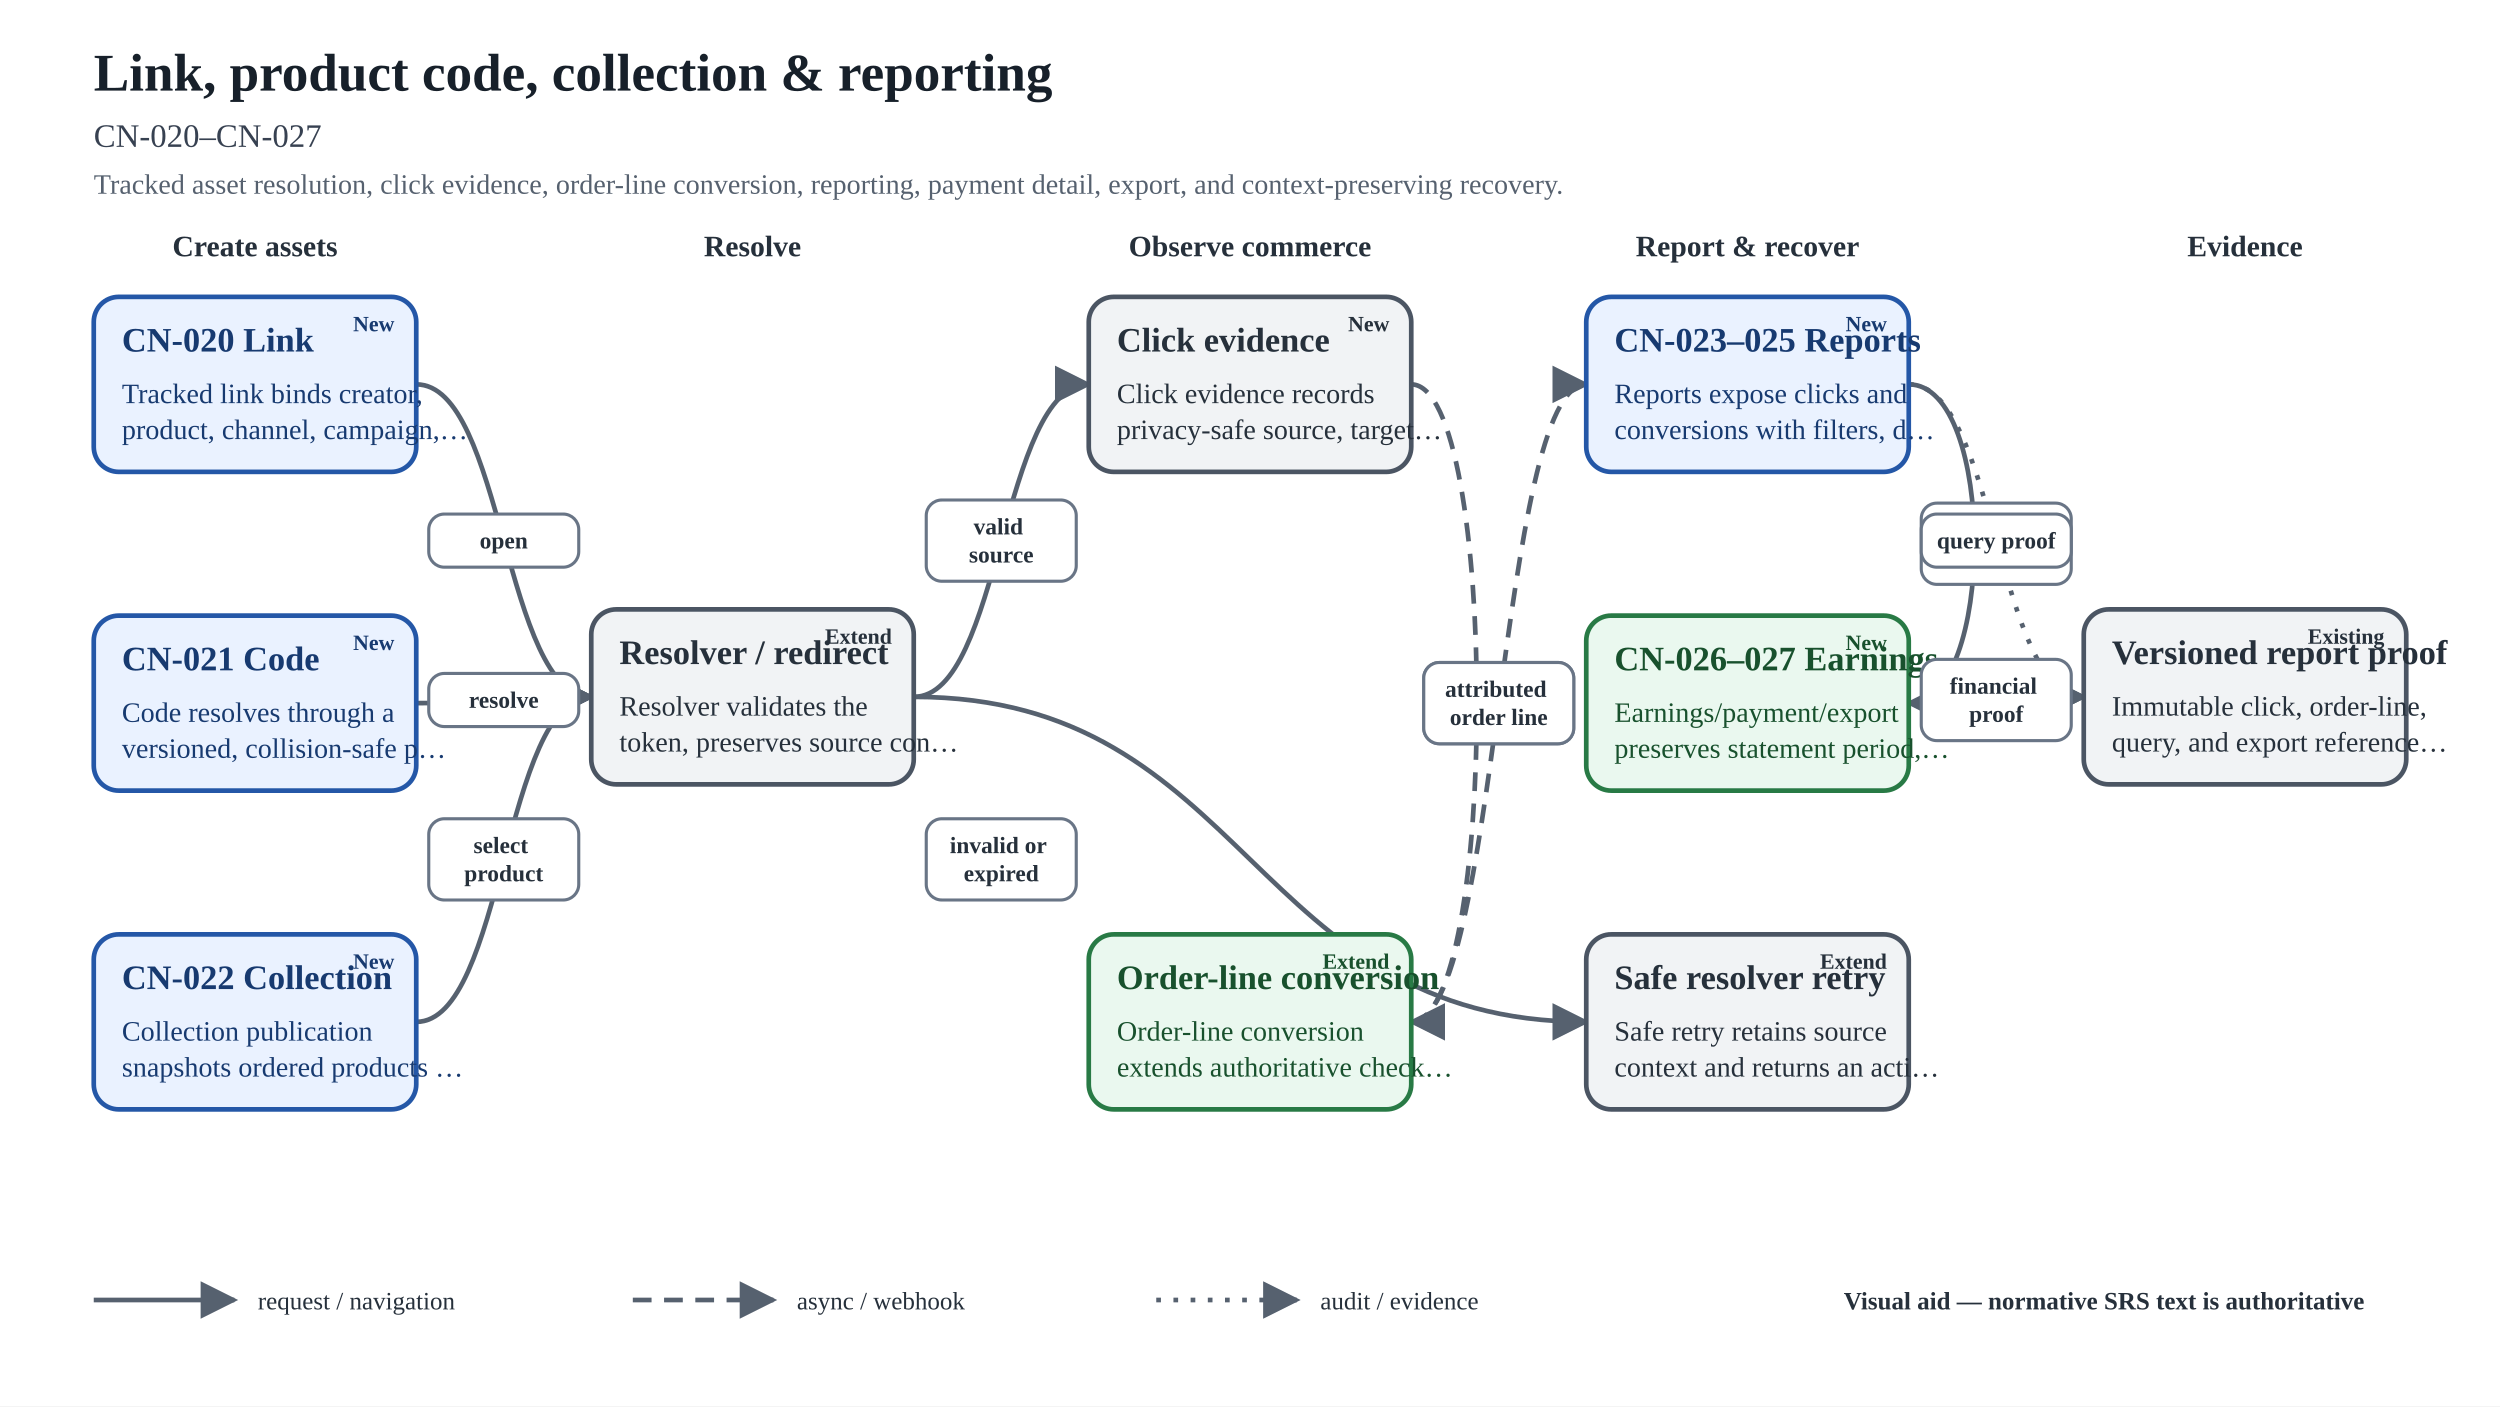
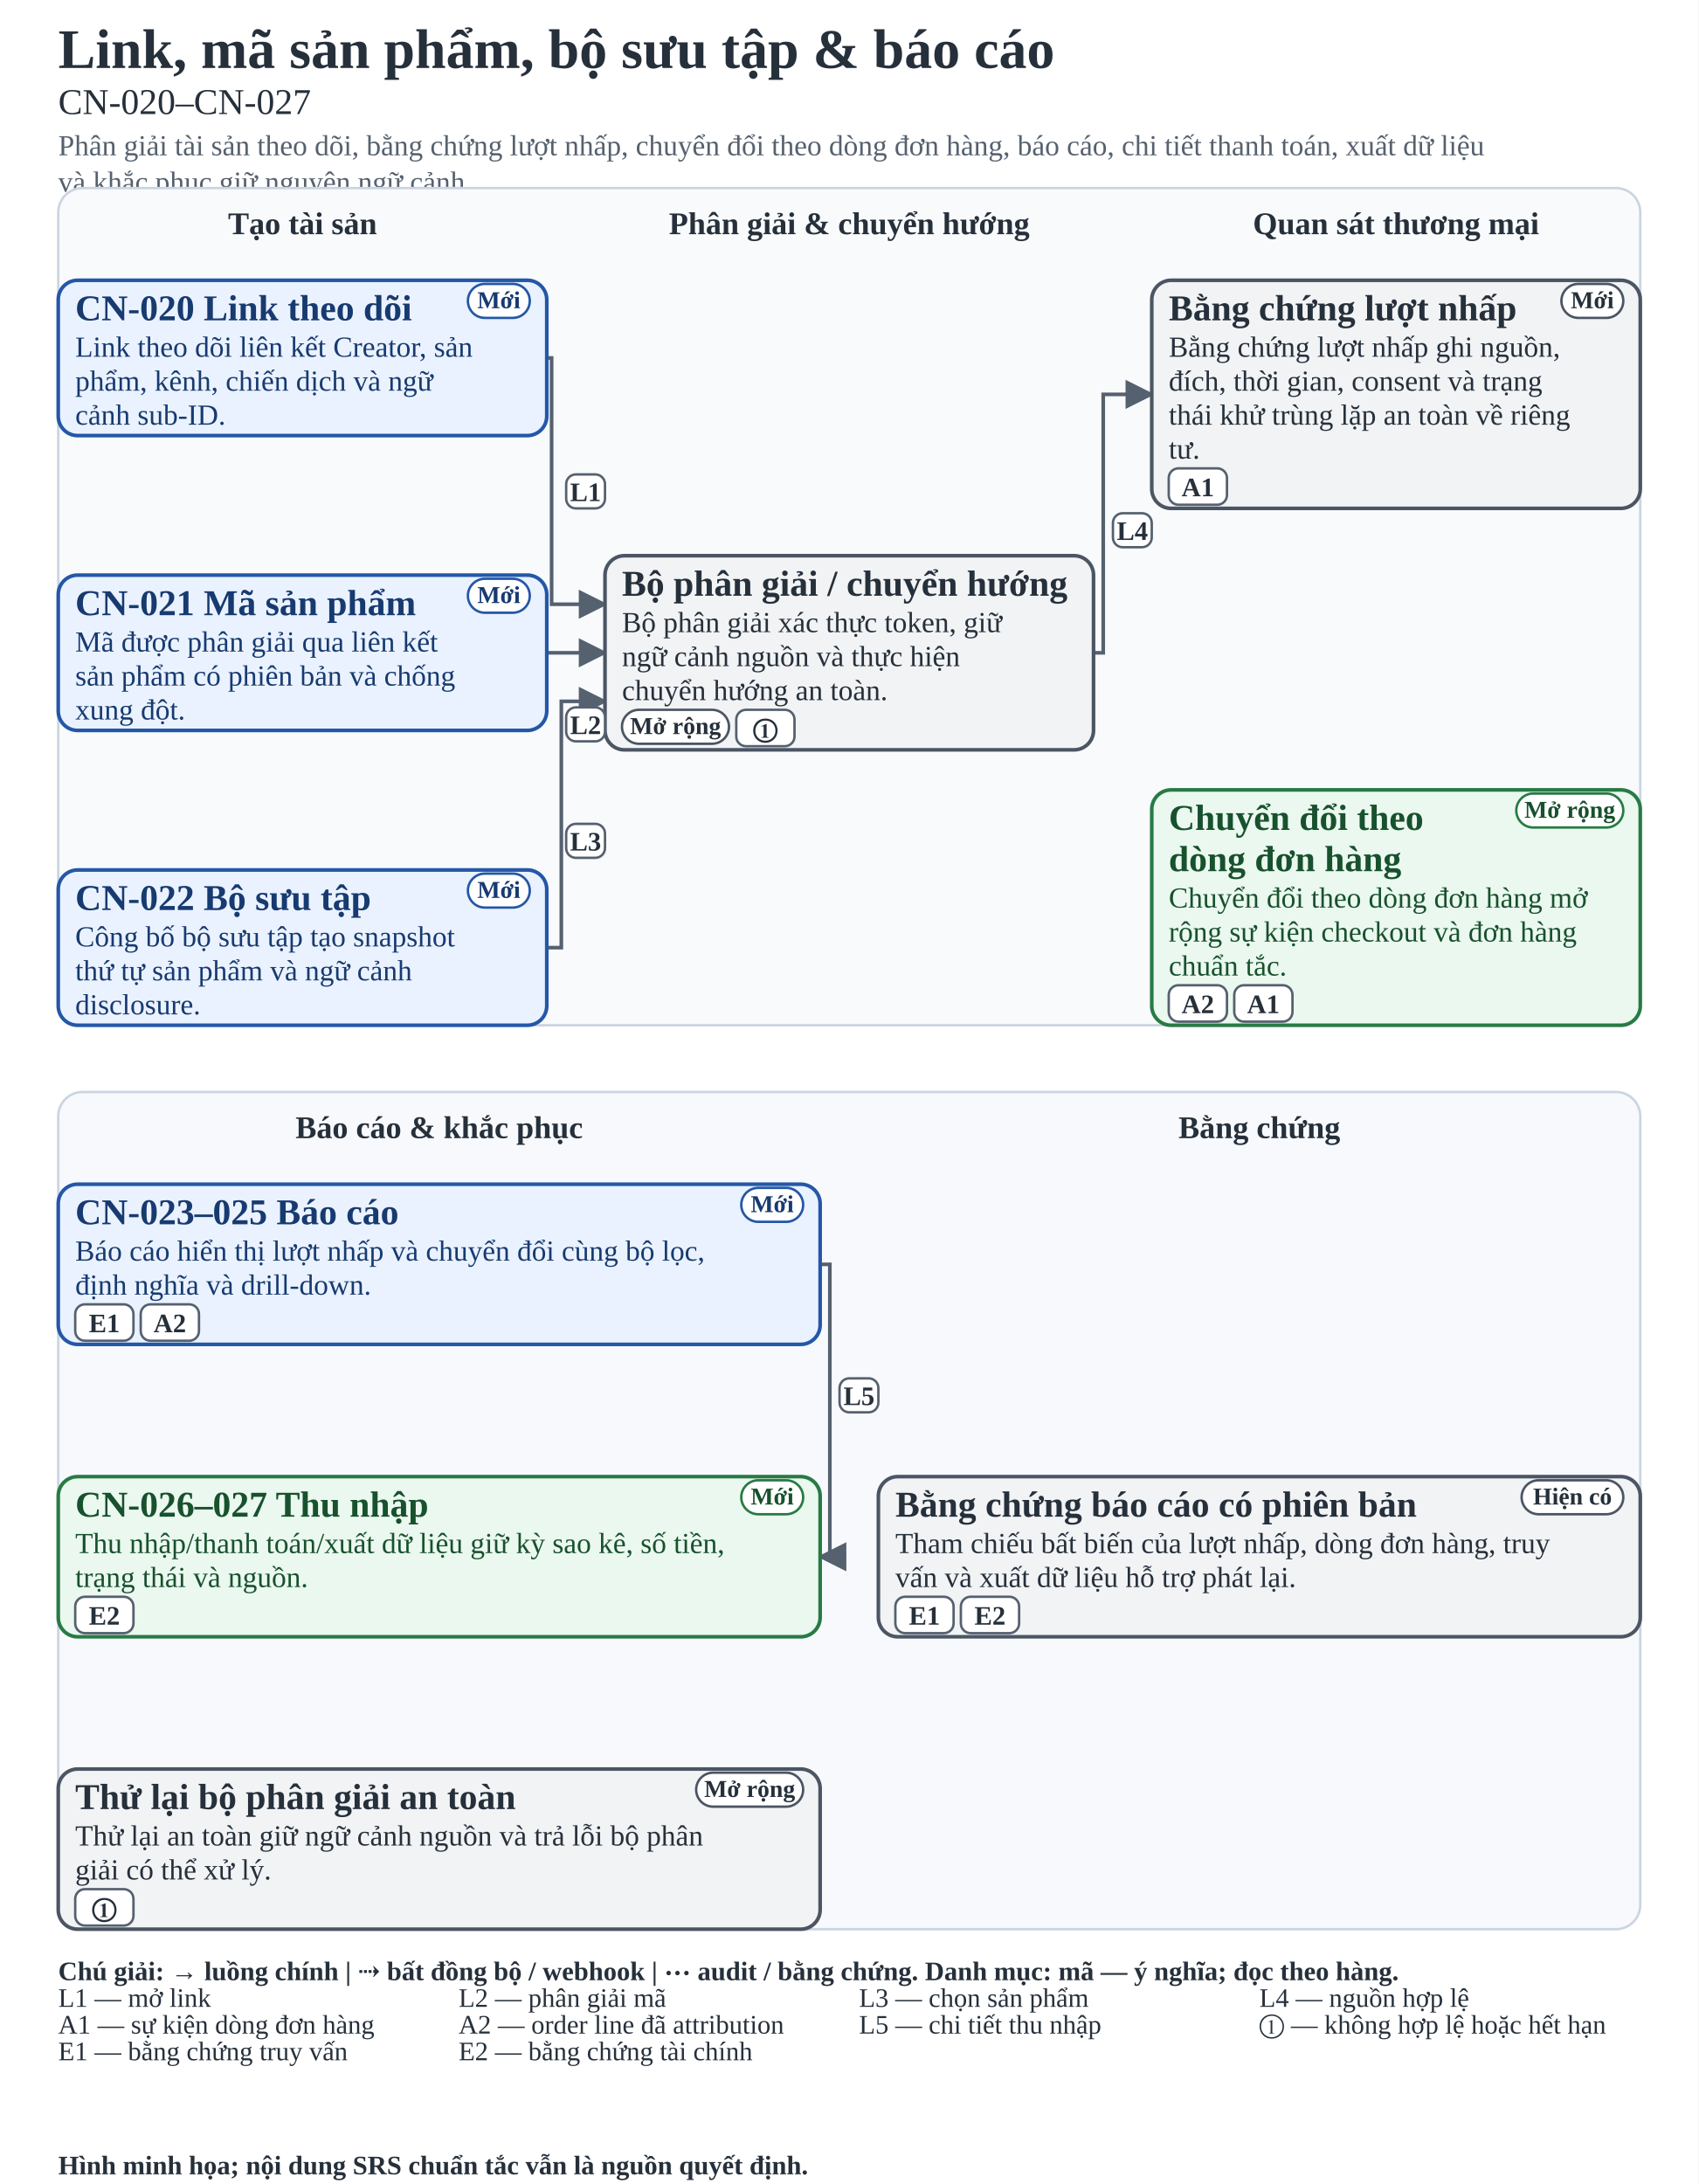
- <svg xmlns="http://www.w3.org/2000/svg" viewBox="0 0 1600 900" role="img" aria-labelledby="diagram-title diagram-desc">
+ <svg xmlns="http://www.w3.org/2000/svg" viewBox="0 0 1400 1800" role="img" aria-labelledby="diagram-title diagram-desc">
  <defs>
    <marker id="arrow" viewBox="0 0 10 10" refX="9" refY="5" markerWidth="8" markerHeight="8" orient="auto-start-reverse">
      <path d="M 0 0 L 10 5 L 0 10 z" fill="#56616F" />
    </marker>
  </defs>
-   <rect width="1600" height="900" fill="#FFFFFF" />
-   <text x="60" y="58" font-size="34" font-weight="800" fill="#17202A">Link, product code, collection &amp; reporting</text>
-   <text x="60" y="94" font-size="21" fill="#374151">CN-020–CN-027</text>
-   <text x="60" y="124" font-size="18" fill="#56616F">Tracked asset resolution, click evidence, order-line conversion, reporting, payment detail, export, and context-preserving recovery.</text>
-   <path data-edge-from="link" data-edge-to="resolver" data-route="forward" d="M 266.4 246 C 322.4 246, 322.4 446, 378.4 446" fill="none" stroke="#56616F" stroke-width="3" marker-end="url(#arrow)" />
-   <path data-edge-from="code" data-edge-to="resolver" data-route="forward" d="M 266.4 450 C 322.4 450, 322.4 446, 378.4 446" fill="none" stroke="#56616F" stroke-width="3" marker-end="url(#arrow)" />
-   <path data-edge-from="collection" data-edge-to="resolver" data-route="forward" d="M 266.4 654 C 322.4 654, 322.4 446, 378.4 446" fill="none" stroke="#56616F" stroke-width="3" marker-end="url(#arrow)" />
-   <path data-edge-from="resolver" data-edge-to="click-proof" data-route="forward" d="M 584.8 446 C 640.8 446, 640.8 246, 696.8 246" fill="none" stroke="#56616F" stroke-width="3" marker-end="url(#arrow)" />
-   <path data-edge-from="click-proof" data-edge-to="conversion" data-route="same-column" d="M 903.2 246 C 959.2 246, 959.2 654, 903.2 654" fill="none" stroke="#56616F" stroke-width="3" stroke-dasharray="12 8" marker-end="url(#arrow)" />
-   <path data-edge-from="conversion" data-edge-to="reports" data-route="forward" d="M 903.2 654 C 959.2 654, 959.2 246, 1015.2 246" fill="none" stroke="#56616F" stroke-width="3" stroke-dasharray="12 8" marker-end="url(#arrow)" />
-   <path data-edge-from="reports" data-edge-to="earnings" data-route="same-column" d="M 1221.6 246 C 1277.6 246, 1277.6 450, 1221.6 450" fill="none" stroke="#56616F" stroke-width="3" marker-end="url(#arrow)" />
-   <path data-edge-from="resolver" data-edge-to="2-03-backend-remediation" data-route="forward" d="M 584.8 446 C 800 446, 800 654, 1015.2 654" fill="none" stroke="#56616F" stroke-width="3" marker-end="url(#arrow)" />
-   <path data-edge-from="reports" data-edge-to="report-evidence" data-route="forward" d="M 1221.6 246 C 1277.6 246, 1277.6 446, 1333.6 446" fill="none" stroke="#56616F" stroke-width="3" stroke-dasharray="3 8" marker-end="url(#arrow)" />
-   <path data-edge-from="earnings" data-edge-to="report-evidence" data-route="forward" d="M 1221.6 450 C 1277.6 450, 1277.6 446, 1333.6 446" fill="none" stroke="#56616F" stroke-width="3" stroke-dasharray="3 8" marker-end="url(#arrow)" />
-   <text x="163.2" y="164" text-anchor="middle" font-size="19" font-weight="700" fill="#26303B">Create assets</text>
-   <g data-node-id="link">
-     <rect x="60" y="190" width="206.4" height="112" rx="16" fill="#EAF2FF" stroke="#2457A7" stroke-width="3" />
-     <text x="78" y="225" font-size="22" font-weight="700" fill="#173A70">CN-020 Link</text>
-     <text x="78" y="258" font-size="18" fill="#173A70">
-       <tspan x="78" dy="0">Tracked link binds creator,</tspan>
-       <tspan x="78" dy="23">product, channel, campaign,…</tspan>
-     </text>
-     <text x="252.4" y="212" text-anchor="end" font-size="14" font-weight="700" fill="#173A70">New</text>
-   </g>
-   <g data-node-id="code">
-     <rect x="60" y="394" width="206.4" height="112" rx="16" fill="#EAF2FF" stroke="#2457A7" stroke-width="3" />
-     <text x="78" y="429" font-size="22" font-weight="700" fill="#173A70">CN-021 Code</text>
-     <text x="78" y="462" font-size="18" fill="#173A70">
-       <tspan x="78" dy="0">Code resolves through a</tspan>
-       <tspan x="78" dy="23">versioned, collision-safe p…</tspan>
-     </text>
-     <text x="252.4" y="416" text-anchor="end" font-size="14" font-weight="700" fill="#173A70">New</text>
-   </g>
-   <g data-node-id="collection">
-     <rect x="60" y="598" width="206.4" height="112" rx="16" fill="#EAF2FF" stroke="#2457A7" stroke-width="3" />
-     <text x="78" y="633" font-size="22" font-weight="700" fill="#173A70">CN-022 Collection</text>
-     <text x="78" y="666" font-size="18" fill="#173A70">
-       <tspan x="78" dy="0">Collection publication</tspan>
-       <tspan x="78" dy="23">snapshots ordered products …</tspan>
-     </text>
-     <text x="252.4" y="620" text-anchor="end" font-size="14" font-weight="700" fill="#173A70">New</text>
-   </g>
-   <text x="481.6" y="164" text-anchor="middle" font-size="19" font-weight="700" fill="#26303B">Resolve</text>
-   <g data-node-id="resolver">
-     <rect x="378.4" y="390" width="206.4" height="112" rx="16" fill="#F1F3F5" stroke="#4B5563" stroke-width="3" />
-     <text x="396.4" y="425" font-size="22" font-weight="700" fill="#26303B">Resolver / redirect</text>
-     <text x="396.4" y="458" font-size="18" fill="#26303B">
-       <tspan x="396.4" dy="0">Resolver validates the</tspan>
-       <tspan x="396.4" dy="23">token, preserves source con…</tspan>
-     </text>
-     <text x="570.8" y="412" text-anchor="end" font-size="14" font-weight="700" fill="#26303B">Extend</text>
-   </g>
-   <text x="800" y="164" text-anchor="middle" font-size="19" font-weight="700" fill="#26303B">Observe commerce</text>
-   <g data-node-id="click-proof">
-     <rect x="696.8" y="190" width="206.4" height="112" rx="16" fill="#F1F3F5" stroke="#4B5563" stroke-width="3" />
-     <text x="714.8" y="225" font-size="22" font-weight="700" fill="#26303B">Click evidence</text>
-     <text x="714.8" y="258" font-size="18" fill="#26303B">
-       <tspan x="714.8" dy="0">Click evidence records</tspan>
-       <tspan x="714.8" dy="23">privacy-safe source, target…</tspan>
-     </text>
-     <text x="889.2" y="212" text-anchor="end" font-size="14" font-weight="700" fill="#26303B">New</text>
-   </g>
-   <g data-node-id="conversion">
-     <rect x="696.8" y="598" width="206.4" height="112" rx="16" fill="#EAF8EF" stroke="#287A45" stroke-width="3" />
-     <text x="714.8" y="633" font-size="22" font-weight="700" fill="#18512D">Order-line conversion</text>
-     <text x="714.8" y="666" font-size="18" fill="#18512D">
-       <tspan x="714.8" dy="0">Order-line conversion</tspan>
-       <tspan x="714.8" dy="23">extends authoritative check…</tspan>
-     </text>
-     <text x="889.2" y="620" text-anchor="end" font-size="14" font-weight="700" fill="#18512D">Extend</text>
-   </g>
-   <text x="1118.4" y="164" text-anchor="middle" font-size="19" font-weight="700" fill="#26303B">Report &amp; recover</text>
-   <g data-node-id="reports">
-     <rect x="1015.2" y="190" width="206.4" height="112" rx="16" fill="#EAF2FF" stroke="#2457A7" stroke-width="3" />
-     <text x="1033.2" y="225" font-size="22" font-weight="700" fill="#173A70">CN-023–025 Reports</text>
-     <text x="1033.2" y="258" font-size="18" fill="#173A70">
-       <tspan x="1033.2" dy="0">Reports expose clicks and</tspan>
-       <tspan x="1033.2" dy="23">conversions with filters, d…</tspan>
-     </text>
-     <text x="1207.6" y="212" text-anchor="end" font-size="14" font-weight="700" fill="#173A70">New</text>
-   </g>
-   <g data-node-id="earnings">
-     <rect x="1015.2" y="394" width="206.4" height="112" rx="16" fill="#EAF8EF" stroke="#287A45" stroke-width="3" />
-     <text x="1033.2" y="429" font-size="22" font-weight="700" fill="#18512D">CN-026–027 Earnings</text>
-     <text x="1033.2" y="462" font-size="18" fill="#18512D">
-       <tspan x="1033.2" dy="0">Earnings/payment/export</tspan>
-       <tspan x="1033.2" dy="23">preserves statement period,…</tspan>
-     </text>
-     <text x="1207.6" y="416" text-anchor="end" font-size="14" font-weight="700" fill="#18512D">New</text>
-   </g>
-   <g data-node-id="2-03-backend-remediation">
-     <rect x="1015.2" y="598" width="206.4" height="112" rx="16" fill="#F1F3F5" stroke="#4B5563" stroke-width="3" />
-     <text x="1033.2" y="633" font-size="22" font-weight="700" fill="#26303B">Safe resolver retry</text>
-     <text x="1033.2" y="666" font-size="18" fill="#26303B">
-       <tspan x="1033.2" dy="0">Safe retry retains source</tspan>
-       <tspan x="1033.2" dy="23">context and returns an acti…</tspan>
-     </text>
-     <text x="1207.6" y="620" text-anchor="end" font-size="14" font-weight="700" fill="#26303B">Extend</text>
-   </g>
-   <text x="1436.8" y="164" text-anchor="middle" font-size="19" font-weight="700" fill="#26303B">Evidence</text>
-   <g data-node-id="report-evidence">
-     <rect x="1333.6" y="390" width="206.4" height="112" rx="16" fill="#F1F3F5" stroke="#4B5563" stroke-width="3" />
-     <text x="1351.6" y="425" font-size="22" font-weight="700" fill="#26303B">Versioned report proof</text>
-     <text x="1351.6" y="458" font-size="18" fill="#26303B">
-       <tspan x="1351.6" dy="0">Immutable click, order-line,</tspan>
-       <tspan x="1351.6" dy="23">query, and export reference…</tspan>
-     </text>
-     <text x="1526" y="412" text-anchor="end" font-size="14" font-weight="700" fill="#26303B">Existing</text>
-   </g>
-   <g data-edge-label="true" data-edge-from="link" data-edge-to="resolver">
-     <rect x="274.4" y="329" width="96" height="34" rx="10" fill="#FFFFFF" stroke="#697586" stroke-width="2" />
-     <text x="322.4" y="351" text-anchor="middle" font-size="15" font-weight="700" fill="#26303B">
-       <tspan x="322.4" dy="0">open</tspan>
-     </text>
-   </g>
-   <g data-edge-label="true" data-edge-from="code" data-edge-to="resolver">
-     <rect x="274.4" y="431" width="96" height="34" rx="10" fill="#FFFFFF" stroke="#697586" stroke-width="2" />
-     <text x="322.4" y="453" text-anchor="middle" font-size="15" font-weight="700" fill="#26303B">
-       <tspan x="322.4" dy="0">resolve</tspan>
-     </text>
-   </g>
-   <g data-edge-label="true" data-edge-from="collection" data-edge-to="resolver">
-     <rect x="274.4" y="524" width="96" height="52" rx="10" fill="#FFFFFF" stroke="#697586" stroke-width="2" />
-     <text x="322.4" y="546" text-anchor="middle" font-size="15" font-weight="700" fill="#26303B">
-       <tspan x="322.4" dy="0">select</tspan>
-       <tspan x="322.4" dy="18">product</tspan>
-     </text>
-   </g>
-   <g data-edge-label="true" data-edge-from="resolver" data-edge-to="click-proof">
-     <rect x="592.8" y="320" width="96" height="52" rx="10" fill="#FFFFFF" stroke="#697586" stroke-width="2" />
-     <text x="640.8" y="342" text-anchor="middle" font-size="15" font-weight="700" fill="#26303B">
-       <tspan x="640.8" dy="0">valid</tspan>
-       <tspan x="640.8" dy="18">source</tspan>
-     </text>
-   </g>
-   <g data-edge-label="true" data-edge-from="click-proof" data-edge-to="conversion">
-     <rect x="911.2" y="424" width="96" height="52" rx="10" fill="#FFFFFF" stroke="#697586" stroke-width="2" />
-     <text x="959.2" y="446" text-anchor="middle" font-size="15" font-weight="700" fill="#26303B">
-       <tspan x="959.2" dy="0">order-line</tspan>
-       <tspan x="959.2" dy="18">event</tspan>
-     </text>
-   </g>
-   <g data-edge-label="true" data-edge-from="conversion" data-edge-to="reports">
-     <rect x="911.2" y="424" width="96" height="52" rx="10" fill="#FFFFFF" stroke="#697586" stroke-width="2" />
-     <text x="959.2" y="446" text-anchor="middle" font-size="15" font-weight="700" fill="#26303B">
-       <tspan x="959.2" dy="0">attributed</tspan>
-       <tspan x="959.2" dy="18">order line</tspan>
-     </text>
-   </g>
-   <g data-edge-label="true" data-edge-from="reports" data-edge-to="earnings">
-     <rect x="1229.6" y="322" width="96" height="52" rx="10" fill="#FFFFFF" stroke="#697586" stroke-width="2" />
-     <text x="1277.6" y="344" text-anchor="middle" font-size="15" font-weight="700" fill="#26303B">
-       <tspan x="1277.6" dy="0">earning</tspan>
-       <tspan x="1277.6" dy="18">detail</tspan>
-     </text>
-   </g>
-   <g data-edge-label="true" data-edge-from="resolver" data-edge-to="2-03-backend-remediation">
-     <rect x="592.8" y="524" width="96" height="52" rx="10" fill="#FFFFFF" stroke="#697586" stroke-width="2" />
-     <text x="640.8" y="546" text-anchor="middle" font-size="15" font-weight="700" fill="#26303B">
-       <tspan x="640.8" dy="0">invalid or</tspan>
-       <tspan x="640.8" dy="18">expired</tspan>
-     </text>
-   </g>
-   <g data-edge-label="true" data-edge-from="reports" data-edge-to="report-evidence">
-     <rect x="1229.6" y="329" width="96" height="34" rx="10" fill="#FFFFFF" stroke="#697586" stroke-width="2" />
-     <text x="1277.6" y="351" text-anchor="middle" font-size="15" font-weight="700" fill="#26303B">
-       <tspan x="1277.6" dy="0">query proof</tspan>
-     </text>
-   </g>
-   <g data-edge-label="true" data-edge-from="earnings" data-edge-to="report-evidence">
-     <rect x="1229.6" y="422" width="96" height="52" rx="10" fill="#FFFFFF" stroke="#697586" stroke-width="2" />
-     <text x="1277.6" y="444" text-anchor="middle" font-size="15" font-weight="700" fill="#26303B">
-       <tspan x="1277.6" dy="0">financial</tspan>
-       <tspan x="1277.6" dy="18">proof</tspan>
-     </text>
-   </g>
-   <g transform="translate(60 820)" font-size="16" fill="#26303B">
-     <path d="M 0 12 H 90" stroke="#56616F" stroke-width="3" marker-end="url(#arrow)" />
-     <text x="105" y="18">request / navigation</text>
-     <path d="M 345 12 H 435" stroke="#56616F" stroke-width="3" stroke-dasharray="12 8" marker-end="url(#arrow)" />
-     <text x="450" y="18">async / webhook</text>
-     <path d="M 680 12 H 770" stroke="#56616F" stroke-width="3" stroke-dasharray="3 8" marker-end="url(#arrow)" />
-     <text x="785" y="18">audit / evidence</text>
-     <text x="1120" y="18" font-weight="700">Visual aid — normative SRS text is authoritative</text>
+   <rect width="1400" height="1800" fill="#FFFFFF" />
+   <text x="48" y="56" text-anchor="start" font-size="46" font-weight="800" fill="#26303B">Link, mã sản phẩm, bộ sưu tập &amp; báo cáo</text>
+   <text x="48" y="94" text-anchor="start" font-size="30" fill="#26303B">CN-020–CN-027</text>
+   <text x="48" y="128" text-anchor="start" font-size="24" fill="#56616F">
+     <tspan x="48" dy="0">Phân giải tài sản theo dõi, bằng chứng lượt nhấp, chuyển đổi theo dòng đơn hàng, báo cáo, chi tiết thanh toán, xuất dữ liệu </tspan>
+     <tspan x="48" dy="30">và khắc phục giữ nguyên ngữ cảnh.</tspan>
+   </text>
+   <g data-band-index="0">
+     <rect x="48" y="155" width="1304" height="690" rx="20" fill="#F8FAFC" stroke="#CBD5E1" stroke-width="2" />
+   </g>
+   <g data-band-index="1">
+     <rect x="48" y="900" width="1304" height="690" rx="20" fill="#F7F9FC" stroke="#CBD5E1" stroke-width="2" />
+   </g>
+   <g data-column-index="0" data-column-band="0">
+     <text x="249.333" y="193" text-anchor="middle" font-size="26" font-weight="700" fill="#26303B">Tạo tài sản</text>
+   </g>
+   <g data-column-index="1" data-column-band="0">
+     <text x="700" y="193" text-anchor="middle" font-size="26" font-weight="700" fill="#26303B">Phân giải &amp; chuyển hướng</text>
+   </g>
+   <g data-column-index="2" data-column-band="0">
+     <text x="1150.667" y="193" text-anchor="middle" font-size="26" font-weight="700" fill="#26303B">Quan sát thương mại</text>
+   </g>
+   <g data-column-index="3" data-column-band="1">
+     <text x="362" y="938" text-anchor="middle" font-size="26" font-weight="700" fill="#26303B">Báo cáo &amp; khắc phục</text>
+   </g>
+   <g data-column-index="4" data-column-band="1">
+     <text x="1038" y="938" text-anchor="middle" font-size="26" font-weight="700" fill="#26303B">Bằng chứng</text>
+   </g>
+   <path data-edge-from="link" data-edge-to="resolver" data-path-kind="forward-lane" data-edge-code="L1" data-lane="b0:g:0:1:1" d="M 450.667 295.01 H 454.667 V 498.01 H 498.667" fill="none" stroke="#56616F" stroke-width="3" marker-end="url(#arrow)" />
+   <path data-edge-from="code" data-edge-to="resolver" data-path-kind="forward-lane" data-edge-code="L2" data-lane="b0:g:0:1:2" d="M 450.667 538.02 H 458.667 V 538.02 H 498.667" fill="none" stroke="#56616F" stroke-width="3" marker-end="url(#arrow)" />
+   <path data-edge-from="collection" data-edge-to="resolver" data-path-kind="forward-lane" data-edge-code="L3" data-lane="b0:g:0:1:3" d="M 450.667 781.03 H 462.667 V 578.03 H 498.667" fill="none" stroke="#56616F" stroke-width="3" marker-end="url(#arrow)" />
+   <path data-edge-from="resolver" data-edge-to="click-proof" data-path-kind="forward-lane" data-edge-code="L4" data-lane="b0:g:1:2:1" d="M 901.333 538.04 H 909.333 V 325.04 H 949.333" fill="none" stroke="#56616F" stroke-width="3" marker-end="url(#arrow)" />
+   <path data-edge-from="reports" data-edge-to="earnings" data-path-kind="same-column-rail" data-edge-code="L5" data-lane="b1:g:3:4:1" d="M 676 1042.05 H 684 V 1283.05 H 676" fill="none" stroke="#56616F" stroke-width="3" marker-end="url(#arrow)" />
+   <g data-node-id="link" data-node-band="0" data-column-index="0">
+     <rect x="48" y="231" width="402.667" height="128" rx="16" fill="#EAF2FF" stroke="#2457A7" stroke-width="3" />
+     <text x="62" y="264" text-anchor="start" font-size="30" font-weight="700" fill="#173A70">CN-020 Link theo dõi</text>
+     <text x="62" y="294" text-anchor="start" font-size="24" fill="#173A70">
+       <tspan x="62" dy="0">Link theo dõi liên kết Creator, sản </tspan>
+       <tspan x="62" dy="28">phẩm, kênh, chiến dịch và ngữ </tspan>
+       <tspan x="62" dy="28">cảnh sub-ID.</tspan>
+     </text>
+     <g data-node-badge="link">
+       <rect x="385.667" y="234" width="51" height="28" rx="14" fill="#FFFFFF" stroke="#2457A7" stroke-width="2" />
+       <text x="411.167" y="254" text-anchor="middle" font-size="20" font-weight="700" fill="#173A70">Mới</text>
+     </g>
+   </g>
+   <g data-node-id="code" data-node-band="0" data-column-index="0">
+     <rect x="48" y="474" width="402.667" height="128" rx="16" fill="#EAF2FF" stroke="#2457A7" stroke-width="3" />
+     <text x="62" y="507" text-anchor="start" font-size="30" font-weight="700" fill="#173A70">CN-021 Mã sản phẩm</text>
+     <text x="62" y="537" text-anchor="start" font-size="24" fill="#173A70">
+       <tspan x="62" dy="0">Mã được phân giải qua liên kết </tspan>
+       <tspan x="62" dy="28">sản phẩm có phiên bản và chống </tspan>
+       <tspan x="62" dy="28">xung đột.</tspan>
+     </text>
+     <g data-node-badge="code">
+       <rect x="385.667" y="477" width="51" height="28" rx="14" fill="#FFFFFF" stroke="#2457A7" stroke-width="2" />
+       <text x="411.167" y="497" text-anchor="middle" font-size="20" font-weight="700" fill="#173A70">Mới</text>
+     </g>
+   </g>
+   <g data-node-id="collection" data-node-band="0" data-column-index="0">
+     <rect x="48" y="717" width="402.667" height="128" rx="16" fill="#EAF2FF" stroke="#2457A7" stroke-width="3" />
+     <text x="62" y="750" text-anchor="start" font-size="30" font-weight="700" fill="#173A70">CN-022 Bộ sưu tập</text>
+     <text x="62" y="780" text-anchor="start" font-size="24" fill="#173A70">
+       <tspan x="62" dy="0">Công bố bộ sưu tập tạo snapshot </tspan>
+       <tspan x="62" dy="28">thứ tự sản phẩm và ngữ cảnh </tspan>
+       <tspan x="62" dy="28">disclosure.</tspan>
+     </text>
+     <g data-node-badge="collection">
+       <rect x="385.667" y="720" width="51" height="28" rx="14" fill="#FFFFFF" stroke="#2457A7" stroke-width="2" />
+       <text x="411.167" y="740" text-anchor="middle" font-size="20" font-weight="700" fill="#173A70">Mới</text>
+     </g>
+   </g>
+   <g data-node-id="resolver" data-node-band="0" data-column-index="1">
+     <rect x="498.667" y="458" width="402.667" height="160" rx="16" fill="#F1F3F5" stroke="#4B5563" stroke-width="3" />
+     <text x="512.667" y="491" text-anchor="start" font-size="30" font-weight="700" fill="#26303B">Bộ phân giải / chuyển hướng</text>
+     <text x="512.667" y="521" text-anchor="start" font-size="24" fill="#26303B">
+       <tspan x="512.667" dy="0">Bộ phân giải xác thực token, giữ </tspan>
+       <tspan x="512.667" dy="28">ngữ cảnh nguồn và thực hiện </tspan>
+       <tspan x="512.667" dy="28">chuyển hướng an toàn.</tspan>
+     </text>
+     <g data-node-badge="resolver">
+       <rect x="512.667" y="585" width="88.2" height="28" rx="14" fill="#FFFFFF" stroke="#4B5563" stroke-width="2" />
+       <text x="556.767" y="605" text-anchor="middle" font-size="20" font-weight="700" fill="#26303B">Mở rộng</text>
+     </g>
+   </g>
+   <g data-node-id="click-proof" data-node-band="0" data-column-index="2">
+     <rect x="949.333" y="231" width="402.667" height="188" rx="16" fill="#F1F3F5" stroke="#4B5563" stroke-width="3" />
+     <text x="963.333" y="264" text-anchor="start" font-size="30" font-weight="700" fill="#26303B">Bằng chứng lượt nhấp</text>
+     <text x="963.333" y="294" text-anchor="start" font-size="24" fill="#26303B">
+       <tspan x="963.333" dy="0">Bằng chứng lượt nhấp ghi nguồn, </tspan>
+       <tspan x="963.333" dy="28">đích, thời gian, consent và trạng </tspan>
+       <tspan x="963.333" dy="28">thái khử trùng lặp an toàn về riêng </tspan>
+       <tspan x="963.333" dy="28">tư.</tspan>
+     </text>
+     <g data-node-badge="click-proof">
+       <rect x="1287" y="234" width="51" height="28" rx="14" fill="#FFFFFF" stroke="#4B5563" stroke-width="2" />
+       <text x="1312.5" y="254" text-anchor="middle" font-size="20" font-weight="700" fill="#26303B">Mới</text>
+     </g>
+   </g>
+   <g data-node-id="conversion" data-node-band="0" data-column-index="2">
+     <rect x="949.333" y="651" width="402.667" height="194" rx="16" fill="#EAF8EF" stroke="#287A45" stroke-width="3" />
+     <text x="963.333" y="684" text-anchor="start" font-size="30" font-weight="700" fill="#18512D">
+       <tspan x="963.333" dy="0">Chuyển đổi theo </tspan>
+       <tspan x="963.333" dy="34">dòng đơn hàng</tspan>
+     </text>
+     <text x="963.333" y="748" text-anchor="start" font-size="24" fill="#18512D">
+       <tspan x="963.333" dy="0">Chuyển đổi theo dòng đơn hàng mở </tspan>
+       <tspan x="963.333" dy="28">rộng sự kiện checkout và đơn hàng </tspan>
+       <tspan x="963.333" dy="28">chuẩn tắc.</tspan>
+     </text>
+     <g data-node-badge="conversion">
+       <rect x="1249.8" y="654" width="88.2" height="28" rx="14" fill="#FFFFFF" stroke="#287A45" stroke-width="2" />
+       <text x="1293.9" y="674" text-anchor="middle" font-size="20" font-weight="700" fill="#18512D">Mở rộng</text>
+     </g>
+   </g>
+   <g data-node-id="reports" data-node-band="1" data-column-index="3">
+     <rect x="48" y="976" width="628" height="132" rx="16" fill="#EAF2FF" stroke="#2457A7" stroke-width="3" />
+     <text x="62" y="1009" text-anchor="start" font-size="30" font-weight="700" fill="#173A70">CN-023–025 Báo cáo</text>
+     <text x="62" y="1039" text-anchor="start" font-size="24" fill="#173A70">
+       <tspan x="62" dy="0">Báo cáo hiển thị lượt nhấp và chuyển đổi cùng bộ lọc, </tspan>
+       <tspan x="62" dy="28">định nghĩa và drill-down.</tspan>
+     </text>
+     <g data-node-badge="reports">
+       <rect x="611" y="979" width="51" height="28" rx="14" fill="#FFFFFF" stroke="#2457A7" stroke-width="2" />
+       <text x="636.5" y="999" text-anchor="middle" font-size="20" font-weight="700" fill="#173A70">Mới</text>
+     </g>
+   </g>
+   <g data-node-id="earnings" data-node-band="1" data-column-index="3">
+     <rect x="48" y="1217" width="628" height="132" rx="16" fill="#EAF8EF" stroke="#287A45" stroke-width="3" />
+     <text x="62" y="1250" text-anchor="start" font-size="30" font-weight="700" fill="#18512D">CN-026–027 Thu nhập</text>
+     <text x="62" y="1280" text-anchor="start" font-size="24" fill="#18512D">
+       <tspan x="62" dy="0">Thu nhập/thanh toán/xuất dữ liệu giữ kỳ sao kê, số tiền, </tspan>
+       <tspan x="62" dy="28">trạng thái và nguồn.</tspan>
+     </text>
+     <g data-node-badge="earnings">
+       <rect x="611" y="1220" width="51" height="28" rx="14" fill="#FFFFFF" stroke="#287A45" stroke-width="2" />
+       <text x="636.5" y="1240" text-anchor="middle" font-size="20" font-weight="700" fill="#18512D">Mới</text>
+     </g>
+   </g>
+   <g data-node-id="2-03-backend-remediation" data-node-band="1" data-column-index="3">
+     <rect x="48" y="1458" width="628" height="132" rx="16" fill="#F1F3F5" stroke="#4B5563" stroke-width="3" />
+     <text x="62" y="1491" text-anchor="start" font-size="30" font-weight="700" fill="#26303B">Thử lại bộ phân giải an toàn</text>
+     <text x="62" y="1521" text-anchor="start" font-size="24" fill="#26303B">
+       <tspan x="62" dy="0">Thử lại an toàn giữ ngữ cảnh nguồn và trả lỗi bộ phân </tspan>
+       <tspan x="62" dy="28">giải có thể xử lý.</tspan>
+     </text>
+     <g data-node-badge="2-03-backend-remediation">
+       <rect x="573.8" y="1461" width="88.2" height="28" rx="14" fill="#FFFFFF" stroke="#4B5563" stroke-width="2" />
+       <text x="617.9" y="1481" text-anchor="middle" font-size="20" font-weight="700" fill="#26303B">Mở rộng</text>
+     </g>
+   </g>
+   <g data-node-id="report-evidence" data-node-band="1" data-column-index="4">
+     <rect x="724" y="1217" width="628" height="132" rx="16" fill="#F1F3F5" stroke="#4B5563" stroke-width="3" />
+     <text x="738" y="1250" text-anchor="start" font-size="30" font-weight="700" fill="#26303B">Bằng chứng báo cáo có phiên bản</text>
+     <text x="738" y="1280" text-anchor="start" font-size="24" fill="#26303B">
+       <tspan x="738" dy="0">Tham chiếu bất biến của lượt nhấp, dòng đơn hàng, truy </tspan>
+       <tspan x="738" dy="28">vấn và xuất dữ liệu hỗ trợ phát lại.</tspan>
+     </text>
+     <g data-node-badge="report-evidence">
+       <rect x="1254.2" y="1220" width="83.8" height="28" rx="14" fill="#FFFFFF" stroke="#4B5563" stroke-width="2" />
+       <text x="1296.1" y="1240" text-anchor="middle" font-size="20" font-weight="700" fill="#26303B">Hiện có</text>
+     </g>
+   </g>
+   <g data-path-marker="true" data-edge-code="L1" data-edge-from="link" data-edge-to="resolver">
+     <rect x="466.667" y="391" width="32" height="28" rx="8" fill="#FFFFFF" stroke="#56616F" stroke-width="2" />
+     <text x="482.667" y="413" text-anchor="middle" font-size="22" font-weight="700" fill="#26303B">L1</text>
+   </g>
+   <g data-path-marker="true" data-edge-code="L2" data-edge-from="code" data-edge-to="resolver">
+     <rect x="466.667" y="583" width="32" height="28" rx="8" fill="#FFFFFF" stroke="#56616F" stroke-width="2" />
+     <text x="482.667" y="605" text-anchor="middle" font-size="22" font-weight="700" fill="#26303B">L2</text>
+   </g>
+   <g data-path-marker="true" data-edge-code="L3" data-edge-from="collection" data-edge-to="resolver">
+     <rect x="466.667" y="679" width="32" height="28" rx="8" fill="#FFFFFF" stroke="#56616F" stroke-width="2" />
+     <text x="482.667" y="701" text-anchor="middle" font-size="22" font-weight="700" fill="#26303B">L3</text>
+   </g>
+   <g data-path-marker="true" data-edge-code="L4" data-edge-from="resolver" data-edge-to="click-proof">
+     <rect x="917.333" y="423" width="32" height="28" rx="8" fill="#FFFFFF" stroke="#56616F" stroke-width="2" />
+     <text x="933.333" y="445" text-anchor="middle" font-size="22" font-weight="700" fill="#26303B">L4</text>
+   </g>
+   <g data-path-marker="true" data-edge-code="L5" data-edge-from="reports" data-edge-to="earnings">
+     <rect x="692" y="1136" width="32" height="28" rx="8" fill="#FFFFFF" stroke="#56616F" stroke-width="2" />
+     <text x="708" y="1158" text-anchor="middle" font-size="22" font-weight="700" fill="#26303B">L5</text>
+   </g>
+   <g data-reference-kind="async" data-reference-code="A1" data-reference-role="source" data-reference-node-id="click-proof">
+     <rect x="963.333" y="386" width="48" height="30" rx="8" fill="#FFFFFF" stroke="#56616F" stroke-width="2" />
+     <text x="987.333" y="409" text-anchor="middle" font-size="22" font-weight="700" fill="#26303B">A1</text>
+   </g>
+   <g data-reference-kind="async" data-reference-code="A1" data-reference-role="target" data-reference-node-id="conversion">
+     <rect x="1017.333" y="812" width="48" height="30" rx="8" fill="#FFFFFF" stroke="#56616F" stroke-width="2" />
+     <text x="1041.333" y="835" text-anchor="middle" font-size="22" font-weight="700" fill="#26303B">A1</text>
+   </g>
+   <g data-reference-kind="async" data-reference-code="A2" data-reference-role="source" data-reference-node-id="conversion">
+     <rect x="963.333" y="812" width="48" height="30" rx="8" fill="#FFFFFF" stroke="#56616F" stroke-width="2" />
+     <text x="987.333" y="835" text-anchor="middle" font-size="22" font-weight="700" fill="#26303B">A2</text>
+   </g>
+   <g data-reference-kind="async" data-reference-code="A2" data-reference-role="target" data-reference-node-id="reports">
+     <rect x="116" y="1075" width="48" height="30" rx="8" fill="#FFFFFF" stroke="#56616F" stroke-width="2" />
+     <text x="140" y="1098" text-anchor="middle" font-size="22" font-weight="700" fill="#26303B">A2</text>
+   </g>
+   <g data-reference-kind="handoff" data-reference-code="①" data-reference-role="source" data-reference-node-id="resolver">
+     <rect x="606.867" y="585" width="48" height="30" rx="8" fill="#FFFFFF" stroke="#56616F" stroke-width="2" />
+     <text x="630.867" y="608" text-anchor="middle" font-size="22" font-weight="700" fill="#26303B">①</text>
+   </g>
+   <g data-reference-kind="handoff" data-reference-code="①" data-reference-role="target" data-reference-node-id="2-03-backend-remediation">
+     <rect x="62" y="1557" width="48" height="30" rx="8" fill="#FFFFFF" stroke="#56616F" stroke-width="2" />
+     <text x="86" y="1580" text-anchor="middle" font-size="22" font-weight="700" fill="#26303B">①</text>
+   </g>
+   <g data-reference-kind="evidence" data-reference-code="E1" data-reference-role="source" data-reference-node-id="reports">
+     <rect x="62" y="1075" width="48" height="30" rx="8" fill="#FFFFFF" stroke="#56616F" stroke-width="2" />
+     <text x="86" y="1098" text-anchor="middle" font-size="22" font-weight="700" fill="#26303B">E1</text>
+   </g>
+   <g data-reference-kind="evidence" data-reference-code="E1" data-reference-role="target" data-reference-node-id="report-evidence">
+     <rect x="738" y="1316" width="48" height="30" rx="8" fill="#FFFFFF" stroke="#56616F" stroke-width="2" />
+     <text x="762" y="1339" text-anchor="middle" font-size="22" font-weight="700" fill="#26303B">E1</text>
+   </g>
+   <g data-reference-kind="evidence" data-reference-code="E2" data-reference-role="source" data-reference-node-id="earnings">
+     <rect x="62" y="1316" width="48" height="30" rx="8" fill="#FFFFFF" stroke="#56616F" stroke-width="2" />
+     <text x="86" y="1339" text-anchor="middle" font-size="22" font-weight="700" fill="#26303B">E2</text>
+   </g>
+   <g data-reference-kind="evidence" data-reference-code="E2" data-reference-role="target" data-reference-node-id="report-evidence">
+     <rect x="792" y="1316" width="48" height="30" rx="8" fill="#FFFFFF" stroke="#56616F" stroke-width="2" />
+     <text x="816" y="1339" text-anchor="middle" font-size="22" font-weight="700" fill="#26303B">E2</text>
+   </g>
+   <g data-footer="true">
+     <text x="48" y="1632" text-anchor="start" font-size="22" font-weight="700" fill="#26303B">Chú giải: → luồng chính | ⇢ bất đồng bộ / webhook | ⋯ audit / bằng chứng. Danh mục: mã — ý nghĩa; đọc theo hàng.</text>
+     <g data-edge-directory-code="L1" data-edge-from="link" data-edge-to="resolver">
+       <text x="48" y="1654" text-anchor="start" font-size="22" fill="#26303B">L1 — mở link</text>
+     </g>
+     <g data-edge-directory-code="L2" data-edge-from="code" data-edge-to="resolver">
+       <text x="378" y="1654" text-anchor="start" font-size="22" fill="#26303B">L2 — phân giải mã</text>
+     </g>
+     <g data-edge-directory-code="L3" data-edge-from="collection" data-edge-to="resolver">
+       <text x="708" y="1654" text-anchor="start" font-size="22" fill="#26303B">L3 — chọn sản phẩm</text>
+     </g>
+     <g data-edge-directory-code="L4" data-edge-from="resolver" data-edge-to="click-proof">
+       <text x="1038" y="1654" text-anchor="start" font-size="22" fill="#26303B">L4 — nguồn hợp lệ</text>
+     </g>
+     <g data-edge-directory-code="A1" data-edge-from="click-proof" data-edge-to="conversion">
+       <text x="48" y="1676" text-anchor="start" font-size="22" fill="#26303B">A1 — sự kiện dòng đơn hàng</text>
+     </g>
+     <g data-edge-directory-code="A2" data-edge-from="conversion" data-edge-to="reports">
+       <text x="378" y="1676" text-anchor="start" font-size="22" fill="#26303B">A2 — order line đã attribution</text>
+     </g>
+     <g data-edge-directory-code="L5" data-edge-from="reports" data-edge-to="earnings">
+       <text x="708" y="1676" text-anchor="start" font-size="22" fill="#26303B">L5 — chi tiết thu nhập</text>
+     </g>
+     <g data-edge-directory-code="①" data-edge-from="resolver" data-edge-to="2-03-backend-remediation">
+       <text x="1038" y="1676" text-anchor="start" font-size="22" fill="#26303B">① — không hợp lệ hoặc hết hạn</text>
+     </g>
+     <g data-edge-directory-code="E1" data-edge-from="reports" data-edge-to="report-evidence">
+       <text x="48" y="1698" text-anchor="start" font-size="22" fill="#26303B">E1 — bằng chứng truy vấn</text>
+     </g>
+     <g data-edge-directory-code="E2" data-edge-from="earnings" data-edge-to="report-evidence">
+       <text x="378" y="1698" text-anchor="start" font-size="22" fill="#26303B">E2 — bằng chứng tài chính</text>
+     </g>
+     <text x="48" y="1792" text-anchor="start" font-size="22" font-weight="700" fill="#26303B">Hình minh họa; nội dung SRS chuẩn tắc vẫn là nguồn quyết định.</text>
  </g>
</svg>
